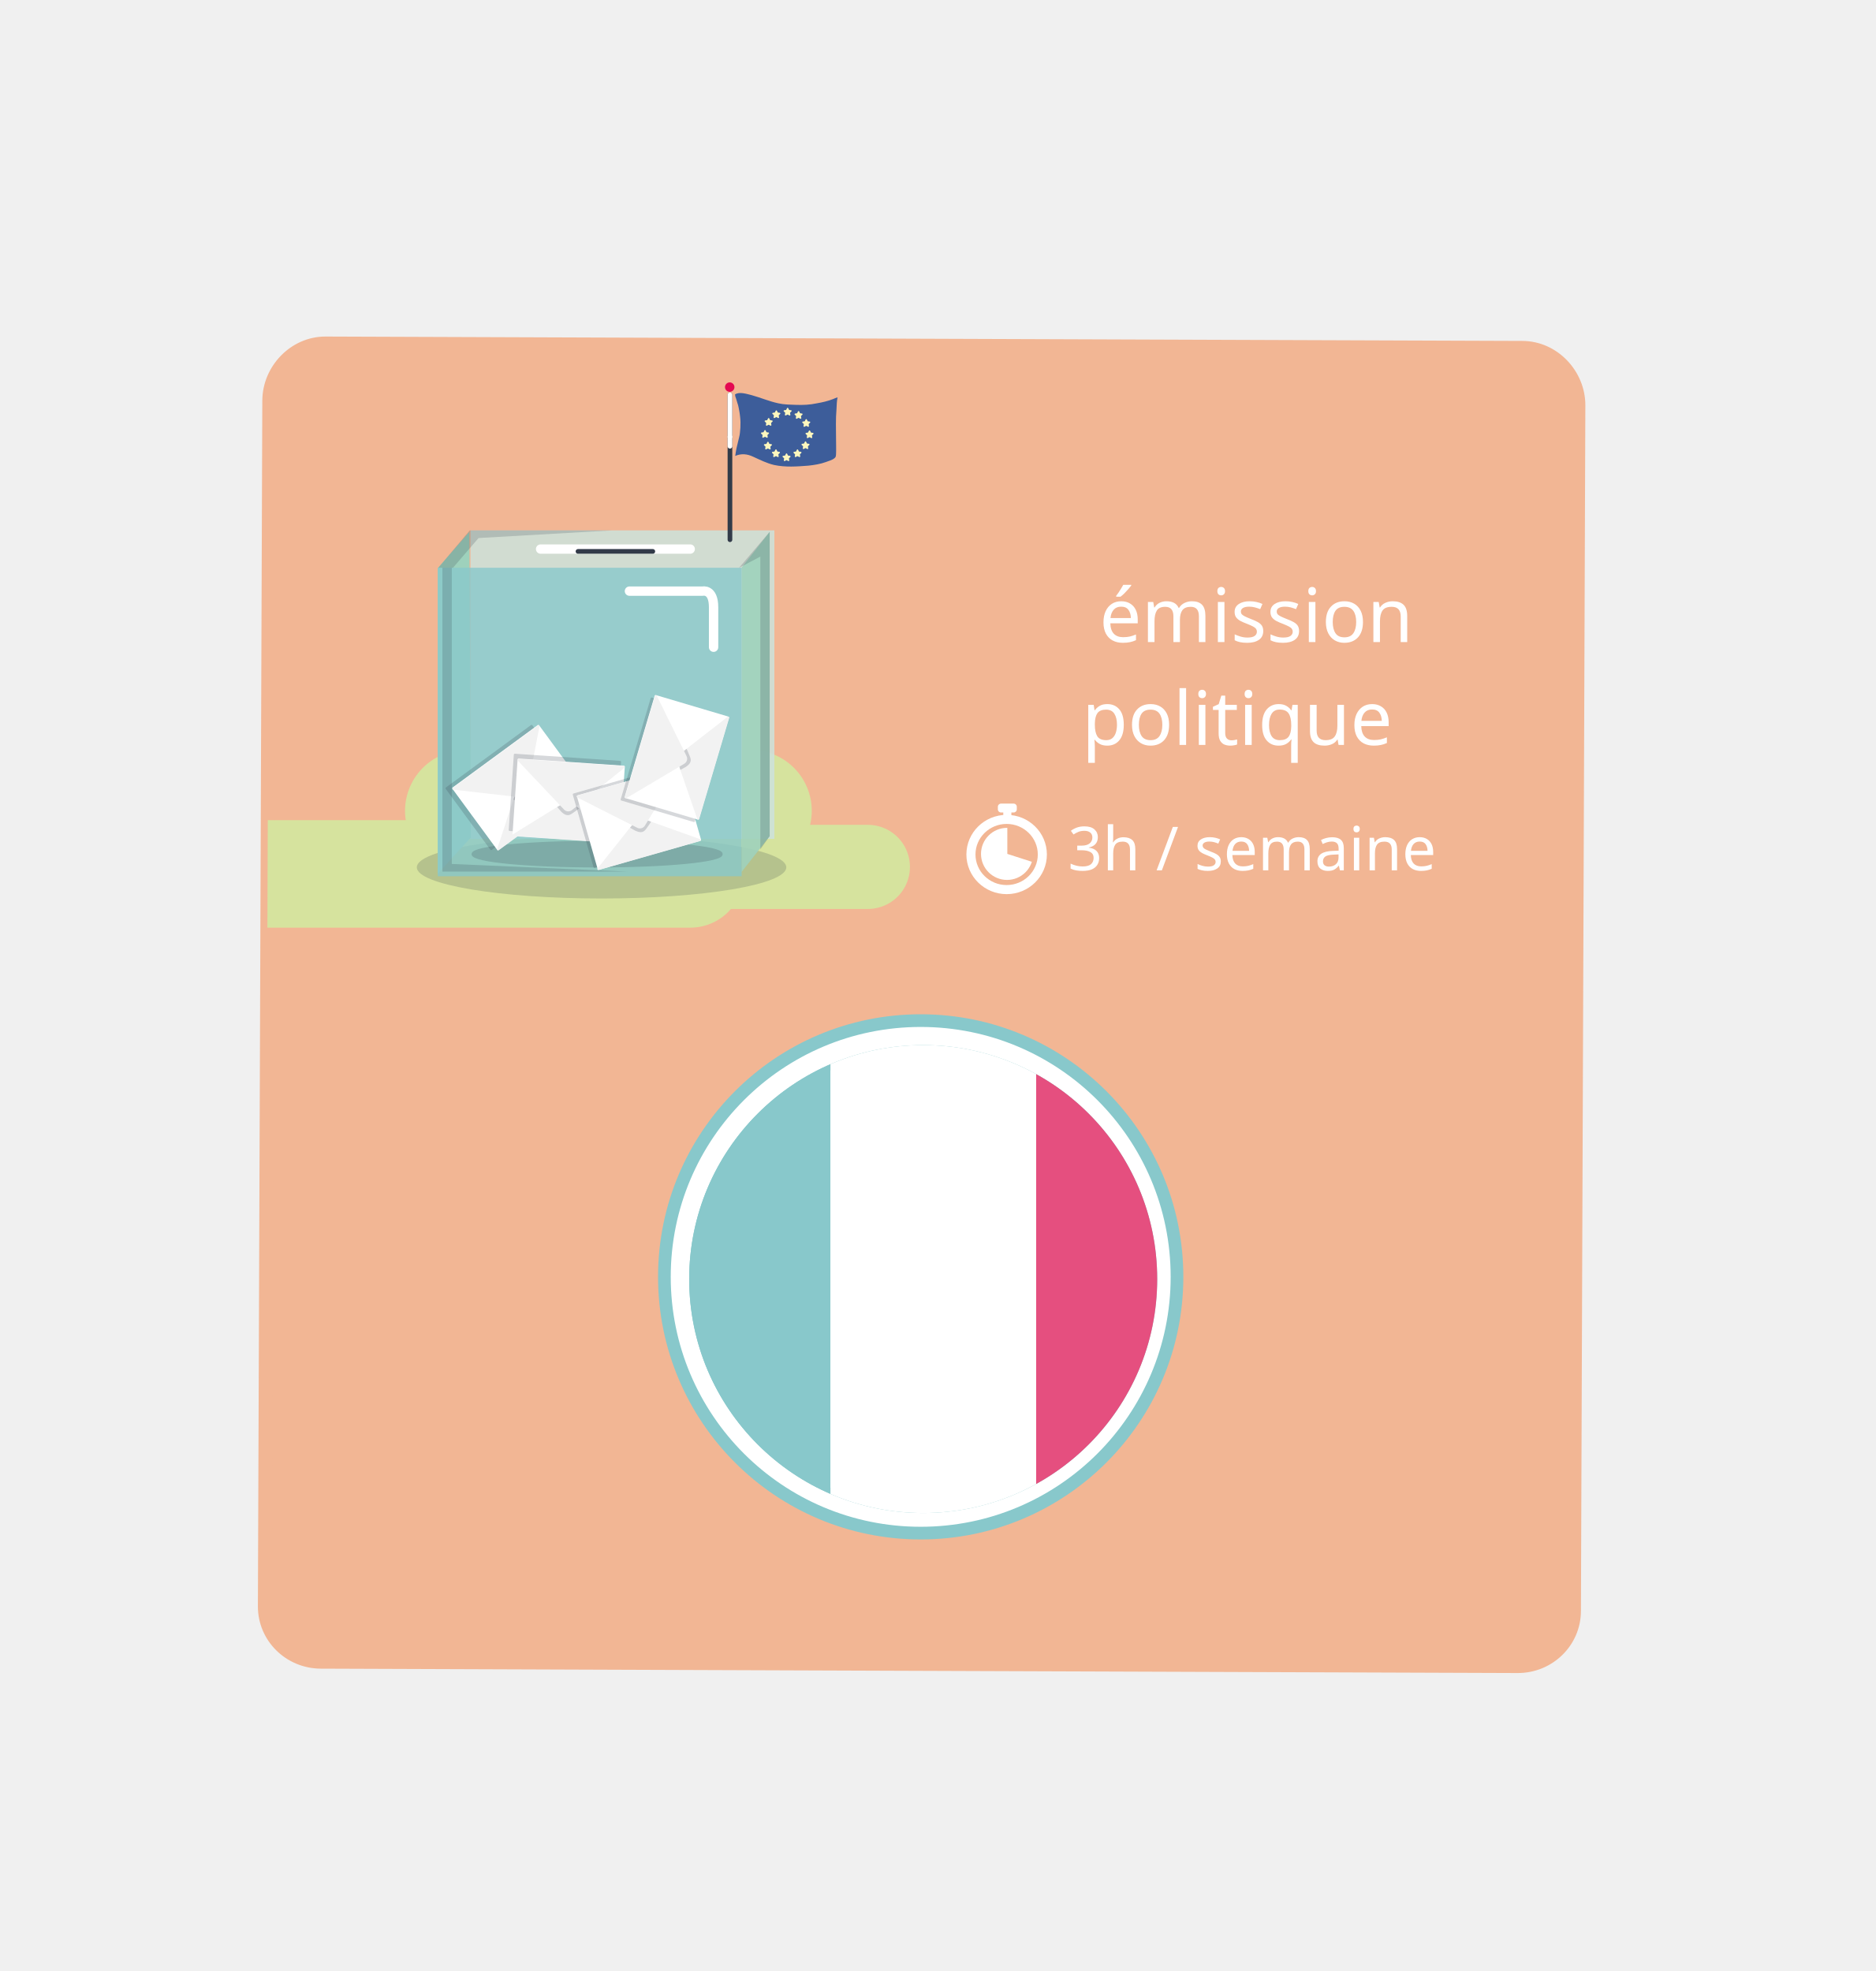
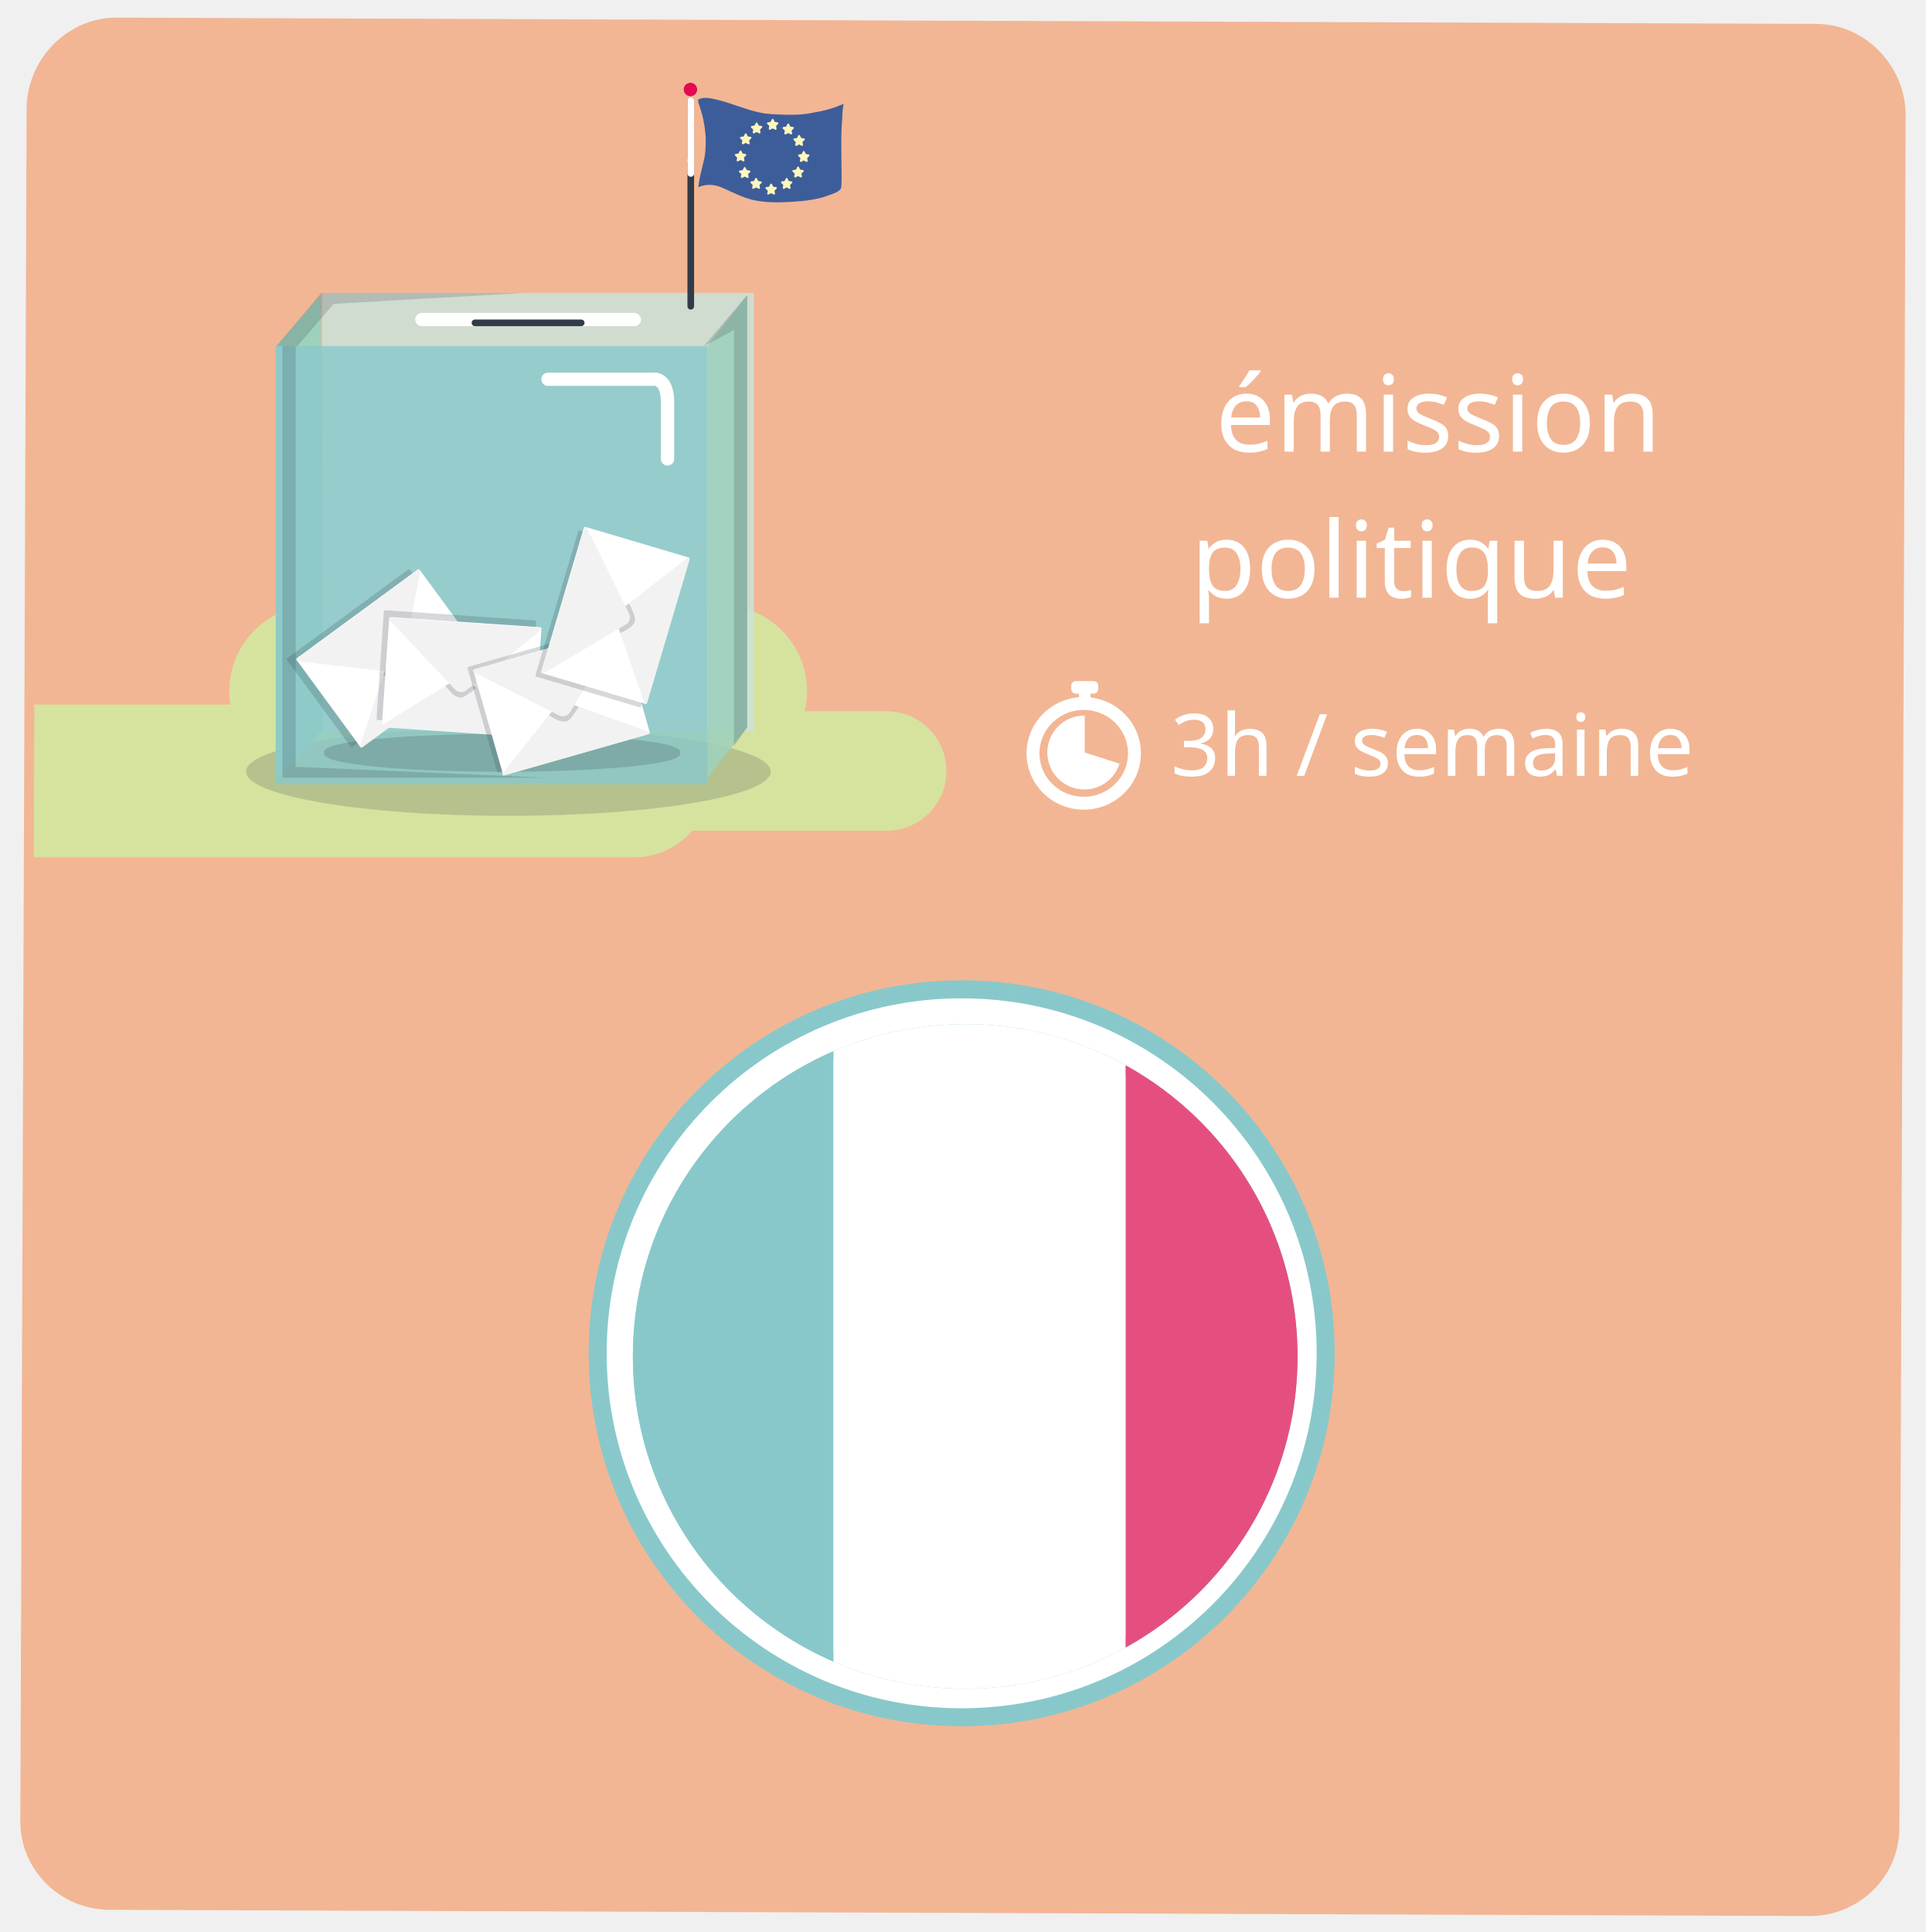
- <svg xmlns="http://www.w3.org/2000/svg" xmlns:xlink="http://www.w3.org/1999/xlink" version="1.1" id="Calque_1" x="0px" y="0px" width="401.205px" height="421.687px" viewBox="0 0 401.205 421.687" enable-background="new 0 0 401.205 421.687" xml:space="preserve">
+ <svg xmlns="http://www.w3.org/2000/svg" xmlns:xlink="http://www.w3.org/1999/xlink" version="1.1" id="Calque_1" x="0px" y="0px" width="290px" height="291px" viewBox="52.103 69.344 290 291" enable-background="new 52.103 69.344 290 291" xml:space="preserve">
  <g id="EmissionPolitique">
    <path id="BlocPolitique" fill="#F2B694" stroke="#F2B694" stroke-width="3" stroke-miterlimit="10" d="M336.662,344.691   c-0.024,6.525-5.416,11.772-12.043,11.748L68.621,355.5c-6.627-0.024-11.981-5.311-11.957-11.836L57.61,85.708   c0.024-6.525,5.417-12.23,12.045-12.206l255.998,0.939c6.627,0.024,11.979,5.769,11.955,12.294L336.662,344.691z" />
    <rect x="201.618" y="125.819" fill="none" width="144.025" height="52.64" />
    <text transform="matrix(1 0 0 1 235.1584 137.3706)" fill="#FFFFFF" font-family="'BloggerSans-Bold'" font-size="16">émission</text>
    <text transform="matrix(1 0 0 1 231.4225 159.3706)" fill="#FFFFFF" font-family="'BloggerSans-Bold'" font-size="16">politique</text>
    <rect x="185.638" y="176.713" fill="none" width="177.949" height="17.493" />
    <text transform="matrix(1 0 0 1 228.4232 186.2029)" fill="#FFFFFF" font-family="'MetaPro-Normal'" font-size="13">3h / semaine</text>
    <g>
      <circle fill="#FFFFFF" stroke="#88C8CB" stroke-width="2.712" stroke-miterlimit="10" cx="196.937" cy="273.179" r="54.823" />
      <g>
        <g>
-           <defs>
-             <circle id="SVGID_1_" cx="197.472" cy="273.648" r="50.054" />
-           </defs>
-           <clipPath id="SVGID_2_">
-             <use xlink:href="#SVGID_1_" overflow="visible" />
-           </clipPath>
-           <circle clip-path="url(#SVGID_2_)" fill="#FFFFFF" stroke="#88C8CB" stroke-width="2.476" stroke-miterlimit="10" cx="197.472" cy="273.648" r="50.054" />
+           <g>
+             <defs>
+               <circle id="SVGID_1_" cx="197.472" cy="273.648" r="50.054" />
+             </defs>
+             <clipPath id="SVGID_2_">
+               <use xlink:href="#SVGID_1_" overflow="visible" />
+             </clipPath>
+             <circle clip-path="url(#SVGID_2_)" fill="#FFFFFF" stroke="#88C8CB" stroke-width="2.476" stroke-miterlimit="10" cx="197.472" cy="273.648" r="50.054" />
+           </g>
        </g>
        <g>
-           <defs>
-             <circle id="SVGID_3_" cx="197.472" cy="273.648" r="50.054" />
-           </defs>
-           <clipPath id="SVGID_4_">
-             <use xlink:href="#SVGID_3_" overflow="visible" />
-           </clipPath>
-           <rect x="133.636" y="210.47" clip-path="url(#SVGID_4_)" fill="#88C8CB" width="44" height="120" />
+           <g>
+             <defs>
+               <circle id="SVGID_3_" cx="197.472" cy="273.648" r="50.054" />
+             </defs>
+             <clipPath id="SVGID_4_">
+               <use xlink:href="#SVGID_3_" overflow="visible" />
+             </clipPath>
+             <rect x="133.636" y="210.47" clip-path="url(#SVGID_4_)" fill="#88C8CB" width="44" height="120" />
+           </g>
        </g>
        <g>
-           <defs>
-             <circle id="SVGID_5_" cx="197.472" cy="273.648" r="50.054" />
-           </defs>
-           <clipPath id="SVGID_6_">
-             <use xlink:href="#SVGID_5_" overflow="visible" />
-           </clipPath>
-           <rect x="177.636" y="210.47" clip-path="url(#SVGID_6_)" fill="#FFFFFF" width="44" height="120" />
+           <g>
+             <defs>
+               <circle id="SVGID_5_" cx="197.472" cy="273.648" r="50.054" />
+             </defs>
+             <clipPath id="SVGID_6_">
+               <use xlink:href="#SVGID_5_" overflow="visible" />
+             </clipPath>
+             <rect x="177.636" y="210.47" clip-path="url(#SVGID_6_)" fill="#FFFFFF" width="44" height="120" />
+           </g>
        </g>
        <g>
-           <defs>
-             <circle id="SVGID_7_" cx="197.472" cy="273.648" r="50.054" />
-           </defs>
-           <clipPath id="SVGID_8_">
-             <use xlink:href="#SVGID_7_" overflow="visible" />
-           </clipPath>
-           <rect x="221.636" y="210.47" clip-path="url(#SVGID_8_)" fill="#E54F7F" width="41" height="120" />
-         </g>
-       </g>
-     </g>
-     <g>
-       <g>
-         <defs>
-           <path id="SVGID_9_" d="M336.662,344.691c-0.024,6.525-5.416,11.772-12.043,11.748L68.621,355.5      c-6.627-0.024-11.981-5.311-11.957-11.836L57.61,85.708c0.024-6.525,5.417-12.23,12.045-12.206l255.998,0.939      c6.627,0.024,11.979,5.769,11.955,12.294L336.662,344.691z" />
-         </defs>
-         <clipPath id="SVGID_10_">
-           <use xlink:href="#SVGID_9_" overflow="visible" />
-         </clipPath>
-         <g clip-path="url(#SVGID_10_)">
-           <line fill="none" stroke="#D6E39E" stroke-width="23" stroke-linecap="round" stroke-linejoin="round" stroke-miterlimit="10" x1="147.636" y1="186.97" x2="54.636" y2="186.97" />
-           <line fill="none" stroke="#D6E39E" stroke-width="26" stroke-linecap="round" stroke-linejoin="round" stroke-miterlimit="10" x1="160.636" y1="173.47" x2="99.636" y2="173.47" />
-           <line fill="none" stroke="#D6E39E" stroke-width="18" stroke-linecap="round" stroke-linejoin="round" stroke-miterlimit="10" x1="185.636" y1="185.47" x2="154.636" y2="185.47" />
          <g>
-             <ellipse opacity="0.2" fill="#323B49" enable-background="new    " cx="128.672" cy="185.563" rx="39.517" ry="6.664" />
-             <rect x="101.136" y="113.97" opacity="0.88" fill="#CDE1DA" stroke="#CDE1DA" stroke-miterlimit="10" enable-background="new    " width="64" height="65" />
-             <polygon opacity="0.9" fill="#9ED1BC" enable-background="new    " points="164.636,178.899 158.636,186.542 158.636,121.435        164.636,113.792      " />
-             <polygon fill="#9ED1BC" points="93.636,186.926 100.702,179.185 100.404,113.769 93.636,121.546      " />
-             <line fill="none" stroke="#FFFFFF" stroke-width="2" stroke-linecap="round" stroke-linejoin="round" stroke-miterlimit="10" x1="147.636" y1="117.47" x2="115.636" y2="117.47" />
-             <circle fill="#E40951" stroke="#E40951" stroke-width="0.566" stroke-miterlimit="10" cx="156.089" cy="82.822" r="0.728" />
-             <g>
-               <path fill="#3D5D9A" d="M157.218,84.395c0.898-0.662,2.554-0.095,3.547,0.142c1.892,0.52,3.736,1.324,5.722,1.75        c1.23,0.284,2.506,0.284,3.783,0.331c1.513,0.047,2.932,0,4.445-0.331c1.135-0.189,2.365-0.473,3.452-0.899        c0.331-0.142,0.662-0.284,0.993-0.378c-0.189,0.804-0.189,1.75-0.236,2.601c-0.189,2.034-0.094,4.162-0.094,6.243        c0,1.088,0.047,2.223,0,3.31c-0.047,0.426,0,0.615-0.378,0.899c-0.473,0.378-1.23,0.568-1.844,0.804        c-1.182,0.426-2.412,0.615-3.689,0.757c-2.459,0.189-4.871,0.378-7.33-0.142c-1.608-0.378-2.979-1.088-4.445-1.75        c-1.277-0.615-2.554-0.757-3.878-0.189c0.095-0.568,0.139-1.03,0.283-1.69c0.183-0.837,0.374-1.507,0.563-2.358        c0.244-0.914,0.376-2.972,0.198-4.306c-0.045-0.335-0.078-0.753-0.143-1.078c-0.069-0.343-0.089-0.523-0.18-0.952        c-0.072-0.339-0.138-0.627-0.255-0.937c-0.11-0.292-0.134-0.526-0.289-0.959c-0.05-0.138-0.139-0.355-0.152-0.426        c-0.014-0.078-0.053-0.443-0.071-0.44" />
-             </g>
-             <polygon fill="#FEF7BE" stroke="#FEF7BE" stroke-width="0.283" stroke-linecap="round" stroke-linejoin="round" stroke-miterlimit="10" points="       168.473,87.391 168.696,87.84 169.191,87.912 168.833,88.261 168.916,88.755 168.473,88.522 168.031,88.755 168.115,88.261        167.758,87.912 168.253,87.84      " />
-             <polygon fill="#FEF7BE" stroke="#FEF7BE" stroke-width="0.283" stroke-linecap="round" stroke-linejoin="round" stroke-miterlimit="10" points="       170.816,88.093 171.036,88.542 171.531,88.614 171.173,88.964 171.259,89.457 170.816,89.224 170.373,89.457 170.457,88.964        170.098,88.614 170.593,88.542      " />
-             <polygon fill="#FEF7BE" stroke="#FEF7BE" stroke-width="0.283" stroke-linecap="round" stroke-linejoin="round" stroke-miterlimit="10" points="       172.453,89.81 172.676,90.259 173.171,90.331 172.812,90.68 172.896,91.174 172.453,90.941 172.01,91.174 172.095,90.68        171.738,90.331 172.233,90.259      " />
-             <polygon fill="#FEF7BE" stroke="#FEF7BE" stroke-width="0.283" stroke-linecap="round" stroke-linejoin="round" stroke-miterlimit="10" points="       173.156,92.229 173.378,92.678 173.874,92.75 173.515,93.1 173.599,93.593 173.156,93.36 172.713,93.593 172.797,93.1        172.44,92.75 172.935,92.678      " />
-             <polygon fill="#FEF7BE" stroke="#FEF7BE" stroke-width="0.283" stroke-linecap="round" stroke-linejoin="round" stroke-miterlimit="10" points="       172.297,94.571 172.52,95.019 173.015,95.091 172.656,95.441 172.74,95.934 172.297,95.701 171.854,95.934 171.94,95.441        171.582,95.091 172.077,95.019      " />
-             <polygon fill="#FEF7BE" stroke="#FEF7BE" stroke-width="0.283" stroke-linecap="round" stroke-linejoin="round" stroke-miterlimit="10" points="       170.582,96.287 170.802,96.736 171.297,96.808 170.94,97.158 171.025,97.651 170.582,97.418 170.139,97.651 170.223,97.158        169.864,96.808 170.359,96.736      " />
-             <polygon fill="#FEF7BE" stroke="#FEF7BE" stroke-width="0.283" stroke-linecap="round" stroke-linejoin="round" stroke-miterlimit="10" points="       168.239,97.146 168.462,97.595 168.957,97.667 168.598,98.016 168.682,98.509 168.239,98.276 167.796,98.509 167.881,98.016        167.524,97.667 168.019,97.595      " />
-             <polygon fill="#FEF7BE" stroke="#FEF7BE" stroke-width="0.283" stroke-linecap="round" stroke-linejoin="round" stroke-miterlimit="10" points="       165.977,96.287 166.198,96.736 166.693,96.808 166.336,97.158 166.42,97.651 165.977,97.418 165.534,97.651 165.619,97.158        165.26,96.808 165.755,96.736      " />
-             <polygon fill="#FEF7BE" stroke="#FEF7BE" stroke-width="0.283" stroke-linecap="round" stroke-linejoin="round" stroke-miterlimit="10" points="       164.26,94.649 164.482,95.097 164.977,95.169 164.619,95.519 164.702,96.012 164.26,95.779 163.817,96.012 163.901,95.519        163.543,95.169 164.039,95.097      " />
-             <polygon fill="#FEF7BE" stroke="#FEF7BE" stroke-width="0.283" stroke-linecap="round" stroke-linejoin="round" stroke-miterlimit="10" points="       163.635,92.151 163.858,92.6 164.353,92.672 163.994,93.022 164.078,93.515 163.635,93.282 163.192,93.515 163.277,93.022        162.918,92.672 163.415,92.6      " />
-             <polygon fill="#FEF7BE" stroke="#FEF7BE" stroke-width="0.283" stroke-linecap="round" stroke-linejoin="round" stroke-miterlimit="10" points="       164.416,89.576 164.638,90.025 165.133,90.097 164.775,90.446 164.859,90.94 164.416,90.707 163.973,90.94 164.057,90.446        163.699,90.097 164.194,90.025      " />
-             <polygon fill="#FEF7BE" stroke="#FEF7BE" stroke-width="0.283" stroke-linecap="round" stroke-linejoin="round" stroke-miterlimit="10" points="       166.055,87.937 166.276,88.386 166.771,88.458 166.414,88.808 166.498,89.301 166.055,89.068 165.612,89.301 165.697,88.808        165.338,88.458 165.833,88.386      " />
-             <line fill="none" stroke="#323B49" stroke-linecap="round" stroke-linejoin="round" stroke-miterlimit="10" x1="156.136" y1="84.47" x2="156.136" y2="115.47" />
-             <line fill="none" stroke="#FFFFFF" stroke-linecap="round" stroke-linejoin="round" stroke-miterlimit="10" x1="156.136" y1="84.47" x2="156.136" y2="93.47" />
-             <line fill="none" stroke="#FFFFFF" stroke-linecap="round" stroke-linejoin="round" stroke-miterlimit="10" x1="156.136" y1="93.47" x2="156.136" y2="95.47" />
-             <rect x="94.136" y="121.97" opacity="0.8" fill="#88C8CB" stroke="#88C8CB" stroke-miterlimit="10" enable-background="new    " width="64" height="65" />
-             <g>
-               <ellipse opacity="0.2" fill="#323B49" stroke="#323B49" stroke-width="0.643" stroke-linecap="round" stroke-linejoin="round" stroke-miterlimit="10" enable-background="new    " cx="127.724" cy="182.739" rx="26.538" ry="2.529" />
-               <rect x="98.102" y="160.409" transform="matrix(-0.8063 0.5915 -0.5915 -0.8063 297.2321 239.6252)" opacity="0.2" fill="#323B49" stroke="#323B49" stroke-width="0.428" stroke-linecap="round" stroke-linejoin="round" stroke-miterlimit="10" enable-background="new    " width="22.56" height="16.14" />
-               <rect x="99.542" y="160.41" transform="matrix(-0.8063 0.5915 -0.5915 -0.8063 299.8334 238.774)" fill="#FFFFFF" stroke="#FFFFFF" stroke-width="0.428" stroke-linecap="round" stroke-linejoin="round" stroke-miterlimit="10" width="22.56" height="16.14" />
-               <path fill="#F2F2F2" stroke="#F2F2F2" stroke-width="0.428" stroke-linecap="round" stroke-linejoin="round" stroke-miterlimit="10" d="        M124.727,168.4l-12.898,0.153c-0.58,0.007-1.092,0.382-1.272,0.933l-4.02,12.257L124.727,168.4z" />
-               <path opacity="0.2" fill="#323B49" enable-background="new    " d="M113.589,168.325c0,0-0.154,0.803-0.359,1.48        s-0.281,1.611-2.054,1.507l-1.368-0.21l0.753-2.044l2.272-0.731L113.589,168.325z" />
-               <path fill="#F2F2F2" stroke="#F2F2F2" stroke-width="0.428" stroke-linecap="round" stroke-linejoin="round" stroke-miterlimit="10" d="        M115.181,155.386l-2.746,14.144c-0.103,0.529-0.594,0.889-1.129,0.828l-14.316-1.629L115.181,155.386z" />
-             </g>
-             <g>
-               <rect x="109.548" y="162.218" transform="matrix(-0.9977 -0.0677 0.0677 -0.9977 229.8511 348.3649)" opacity="0.2" fill="#323B49" stroke="#323B49" stroke-width="0.428" stroke-linecap="round" stroke-linejoin="round" stroke-miterlimit="10" enable-background="new    " width="22.56" height="16.14" />
-               <rect x="110.354" y="163.248" transform="matrix(-0.9977 -0.0677 0.0677 -0.9977 231.3913 350.477)" fill="#FFFFFF" stroke="#FFFFFF" stroke-width="0.428" stroke-linecap="round" stroke-linejoin="round" stroke-miterlimit="10" width="22.56" height="16.14" />
-               <path fill="#F2F2F2" stroke="#F2F2F2" stroke-width="0.428" stroke-linecap="round" stroke-linejoin="round" stroke-miterlimit="10" d="        M132.322,180.211l-9.958-8.199c-0.448-0.369-1.081-0.412-1.574-0.107l-10.975,6.777L132.322,180.211z" />
-               <path opacity="0.2" fill="#323B49" enable-background="new    " d="M123.857,172.973c0,0-0.635,0.515-1.229,0.9        s-1.253,1.05-2.542-0.173l-0.91-1.043l1.894-1.077l2.208,0.907L123.857,172.973z" />
-               <path fill="#F2F2F2" stroke="#F2F2F2" stroke-width="0.428" stroke-linecap="round" stroke-linejoin="round" stroke-miterlimit="10" d="        M133.416,164.108l-11.218,9.042c-0.419,0.338-1.028,0.297-1.397-0.095l-9.893-10.475L133.416,164.108z" />
-             </g>
-             <g>
-               <rect x="124.521" y="166.568" transform="matrix(-0.9616 0.2746 -0.2746 -0.9616 314.3359 305.2748)" opacity="0.2" fill="#323B49" stroke="#323B49" stroke-width="0.428" stroke-linecap="round" stroke-linejoin="round" stroke-miterlimit="10" enable-background="new    " width="22.561" height="16.141" />
-               <rect x="125.405" y="166.949" transform="matrix(-0.9616 0.2746 -0.2746 -0.9616 316.175 305.7794)" fill="#FFFFFF" stroke="#FFFFFF" stroke-width="0.428" stroke-linecap="round" stroke-linejoin="round" stroke-miterlimit="10" width="22.561" height="16.141" />
-               <path fill="#F2F2F2" stroke="#F2F2F2" stroke-width="0.428" stroke-linecap="round" stroke-linejoin="round" stroke-miterlimit="10" d="        M149.68,179.738l-12.148-4.337c-0.546-0.195-1.156-0.021-1.517,0.433l-8.027,10.097L149.68,179.738z" />
-               <path opacity="0.2" fill="#323B49" enable-background="new    " d="M139.263,175.799c0,0-0.423,0.699-0.851,1.263        s-0.823,1.413-2.45,0.699l-1.21-0.673l1.416-1.656l2.385,0.104L139.263,175.799z" />
-               <path fill="#F2F2F2" stroke="#F2F2F2" stroke-width="0.428" stroke-linecap="round" stroke-linejoin="round" stroke-miterlimit="10" d="        M145.249,164.218l-7.488,12.31c-0.28,0.46-0.866,0.627-1.347,0.385l-12.859-6.5L145.249,164.218z" />
-             </g>
-             <g>
-               <rect x="132.637" y="154.48" transform="matrix(-0.2844 0.9587 -0.9587 -0.2844 340.6837 70.8054)" opacity="0.2" fill="#323B49" stroke="#323B49" stroke-width="0.428" stroke-linecap="round" stroke-linejoin="round" stroke-miterlimit="10" enable-background="new    " width="22.56" height="16.14" />
-               <rect x="133.486" y="153.954" transform="matrix(-0.2844 0.9587 -0.9587 -0.2844 341.2708 69.3166)" fill="#FFFFFF" stroke="#FFFFFF" stroke-width="0.428" stroke-linecap="round" stroke-linejoin="round" stroke-miterlimit="10" width="22.56" height="16.14" />
-               <path fill="#F2F2F2" stroke="#F2F2F2" stroke-width="0.428" stroke-linecap="round" stroke-linejoin="round" stroke-miterlimit="10" d="        M155.771,153.535l-10.179,7.923c-0.458,0.356-0.638,0.965-0.449,1.513l4.211,12.192L155.771,153.535z" />
-               <path opacity="0.2" fill="#323B49" enable-background="new    " d="M146.858,160.211c0,0,0.363,0.732,0.609,1.396        s0.75,1.453-0.725,2.442l-1.217,0.66l-0.637-2.084l1.368-1.956L146.858,160.211z" />
-               <path fill="#F2F2F2" stroke="#F2F2F2" stroke-width="0.428" stroke-linecap="round" stroke-linejoin="round" stroke-miterlimit="10" d="        M140.298,148.944l6.368,12.925c0.238,0.483,0.064,1.068-0.398,1.343l-12.386,7.361L140.298,148.944z" />
-             </g>
-             <polygon opacity="0.2" fill="#323B49" enable-background="new    " points="93.746,121.47 100.485,113.47 131.051,113.47        102.365,115.111 96.892,121.47      " />
-             <polygon opacity="0.2" fill="#323B49" enable-background="new    " points="94.636,121.47 96.636,121.47 96.636,184.843        134.165,186.47 94.636,186.47      " />
-             <polygon opacity="0.2" fill="#323B49" enable-background="new    " points="158.069,121.49 162.636,119.076 162.636,181.729        164.636,178.899 164.636,113.792      " />
-             <path fill="none" stroke="#FFFFFF" stroke-width="2" stroke-linecap="round" stroke-linejoin="round" stroke-miterlimit="10" d="       M134.636,126.47h15.662c0,0,2.338-0.553,2.338,3.457c0,4.907,0,8.543,0,8.543" />
-             <line fill="none" stroke="#323B49" stroke-linecap="round" stroke-linejoin="round" stroke-miterlimit="10" x1="123.636" y1="117.97" x2="139.636" y2="117.97" />
+             <defs>
+               <circle id="SVGID_7_" cx="197.472" cy="273.648" r="50.054" />
+             </defs>
+             <clipPath id="SVGID_8_">
+               <use xlink:href="#SVGID_7_" overflow="visible" />
+             </clipPath>
+             <rect x="221.636" y="210.47" clip-path="url(#SVGID_8_)" fill="#E54F7F" width="41" height="120" />
          </g>
        </g>
      </g>
    </g>
    <g>
      <g>
        <g>
          <defs>
-             <circle id="SVGID_11_" cx="215.406" cy="182.688" r="5.569" />
+             <path id="SVGID_9_" d="M336.662,344.691c-0.024,6.525-5.416,11.772-12.043,11.748L68.621,355.5       c-6.627-0.024-11.981-5.311-11.957-11.836L57.61,85.708c0.024-6.525,5.417-12.23,12.045-12.206l255.998,0.939       c6.627,0.024,11.979,5.769,11.955,12.294L336.662,344.691z" />
          </defs>
-           <clipPath id="SVGID_12_">
-             <use xlink:href="#SVGID_11_" overflow="visible" />
+           <clipPath id="SVGID_10_">
+             <use xlink:href="#SVGID_9_" overflow="visible" />
          </clipPath>
-           <polygon clip-path="url(#SVGID_12_)" fill="#FFFFFF" points="215.468,176.191 215.468,182.688 220.974,184.46 220.342,192.013       210.68,190.958 206.039,185.178 206.291,179.144 210.68,176.655     " />
+           <g clip-path="url(#SVGID_10_)">
+             <line fill="none" stroke="#D6E39E" stroke-width="23" stroke-linecap="round" stroke-linejoin="round" stroke-miterlimit="10" x1="147.636" y1="186.97" x2="54.636" y2="186.97" />
+             <line fill="none" stroke="#D6E39E" stroke-width="26" stroke-linecap="round" stroke-linejoin="round" stroke-miterlimit="10" x1="160.636" y1="173.47" x2="99.636" y2="173.47" />
+             <line fill="none" stroke="#D6E39E" stroke-width="18" stroke-linecap="round" stroke-linejoin="round" stroke-miterlimit="10" x1="185.636" y1="185.47" x2="154.636" y2="185.47" />
+             <g>
+               <ellipse opacity="0.2" fill="#323B49" enable-background="new    " cx="128.672" cy="185.563" rx="39.517" ry="6.664" />
+               <rect x="101.136" y="113.97" opacity="0.88" fill="#CDE1DA" stroke="#CDE1DA" stroke-miterlimit="10" enable-background="new    " width="64" height="65" />
+               <polygon opacity="0.9" fill="#9ED1BC" enable-background="new    " points="164.636,178.899 158.636,186.542 158.636,121.435         164.636,113.792       " />
+               <polygon fill="#9ED1BC" points="93.636,186.926 100.702,179.185 100.404,113.769 93.636,121.546       " />
+               <line fill="none" stroke="#FFFFFF" stroke-width="2" stroke-linecap="round" stroke-linejoin="round" stroke-miterlimit="10" x1="147.636" y1="117.47" x2="115.636" y2="117.47" />
+               <circle fill="#E40951" stroke="#E40951" stroke-width="0.566" stroke-miterlimit="10" cx="156.089" cy="82.822" r="0.728" />
+               <g>
+                 <path fill="#3D5D9A" d="M157.218,84.395c0.898-0.662,2.554-0.095,3.547,0.142c1.892,0.52,3.736,1.324,5.722,1.75         c1.23,0.284,2.506,0.284,3.783,0.331c1.513,0.047,2.932,0,4.445-0.331c1.135-0.189,2.365-0.473,3.452-0.899         c0.331-0.142,0.662-0.284,0.993-0.378c-0.189,0.804-0.189,1.75-0.236,2.601c-0.189,2.034-0.094,4.162-0.094,6.243         c0,1.088,0.047,2.223,0,3.31c-0.047,0.426,0,0.615-0.378,0.899c-0.473,0.378-1.23,0.568-1.844,0.804         c-1.182,0.426-2.412,0.615-3.689,0.757c-2.459,0.189-4.871,0.378-7.33-0.142c-1.608-0.378-2.979-1.088-4.445-1.75         c-1.277-0.615-2.554-0.757-3.878-0.189c0.095-0.568,0.139-1.03,0.283-1.69c0.183-0.837,0.374-1.507,0.563-2.358         c0.244-0.914,0.376-2.972,0.198-4.306c-0.045-0.335-0.078-0.753-0.143-1.078c-0.069-0.343-0.089-0.523-0.18-0.952         c-0.072-0.339-0.138-0.627-0.255-0.937c-0.11-0.292-0.134-0.526-0.289-0.959c-0.05-0.138-0.139-0.355-0.152-0.426         c-0.014-0.078-0.053-0.443-0.071-0.44" />
+               </g>
+               <polygon fill="#FEF7BE" stroke="#FEF7BE" stroke-width="0.283" stroke-linecap="round" stroke-linejoin="round" stroke-miterlimit="10" points="        168.473,87.391 168.696,87.84 169.191,87.912 168.833,88.261 168.916,88.755 168.473,88.522 168.031,88.755 168.115,88.261         167.758,87.912 168.253,87.84       " />
+               <polygon fill="#FEF7BE" stroke="#FEF7BE" stroke-width="0.283" stroke-linecap="round" stroke-linejoin="round" stroke-miterlimit="10" points="        170.816,88.093 171.036,88.542 171.531,88.614 171.173,88.964 171.259,89.457 170.816,89.224 170.373,89.457 170.457,88.964         170.098,88.614 170.593,88.542       " />
+               <polygon fill="#FEF7BE" stroke="#FEF7BE" stroke-width="0.283" stroke-linecap="round" stroke-linejoin="round" stroke-miterlimit="10" points="        172.453,89.81 172.676,90.259 173.171,90.331 172.812,90.68 172.896,91.174 172.453,90.941 172.01,91.174 172.095,90.68         171.738,90.331 172.233,90.259       " />
+               <polygon fill="#FEF7BE" stroke="#FEF7BE" stroke-width="0.283" stroke-linecap="round" stroke-linejoin="round" stroke-miterlimit="10" points="        173.156,92.229 173.378,92.678 173.874,92.75 173.515,93.1 173.599,93.593 173.156,93.36 172.713,93.593 172.797,93.1         172.44,92.75 172.935,92.678       " />
+               <polygon fill="#FEF7BE" stroke="#FEF7BE" stroke-width="0.283" stroke-linecap="round" stroke-linejoin="round" stroke-miterlimit="10" points="        172.297,94.571 172.52,95.019 173.015,95.091 172.656,95.441 172.74,95.934 172.297,95.701 171.854,95.934 171.94,95.441         171.582,95.091 172.077,95.019       " />
+               <polygon fill="#FEF7BE" stroke="#FEF7BE" stroke-width="0.283" stroke-linecap="round" stroke-linejoin="round" stroke-miterlimit="10" points="        170.582,96.287 170.802,96.736 171.297,96.808 170.94,97.158 171.025,97.651 170.582,97.418 170.139,97.651 170.223,97.158         169.864,96.808 170.359,96.736       " />
+               <polygon fill="#FEF7BE" stroke="#FEF7BE" stroke-width="0.283" stroke-linecap="round" stroke-linejoin="round" stroke-miterlimit="10" points="        168.239,97.146 168.462,97.595 168.957,97.667 168.598,98.016 168.682,98.509 168.239,98.276 167.796,98.509 167.881,98.016         167.524,97.667 168.019,97.595       " />
+               <polygon fill="#FEF7BE" stroke="#FEF7BE" stroke-width="0.283" stroke-linecap="round" stroke-linejoin="round" stroke-miterlimit="10" points="        165.977,96.287 166.198,96.736 166.693,96.808 166.336,97.158 166.42,97.651 165.977,97.418 165.534,97.651 165.619,97.158         165.26,96.808 165.755,96.736       " />
+               <polygon fill="#FEF7BE" stroke="#FEF7BE" stroke-width="0.283" stroke-linecap="round" stroke-linejoin="round" stroke-miterlimit="10" points="        164.26,94.649 164.482,95.097 164.977,95.169 164.619,95.519 164.702,96.012 164.26,95.779 163.817,96.012 163.901,95.519         163.543,95.169 164.039,95.097       " />
+               <polygon fill="#FEF7BE" stroke="#FEF7BE" stroke-width="0.283" stroke-linecap="round" stroke-linejoin="round" stroke-miterlimit="10" points="        163.635,92.151 163.858,92.6 164.353,92.672 163.994,93.022 164.078,93.515 163.635,93.282 163.192,93.515 163.277,93.022         162.918,92.672 163.415,92.6       " />
+               <polygon fill="#FEF7BE" stroke="#FEF7BE" stroke-width="0.283" stroke-linecap="round" stroke-linejoin="round" stroke-miterlimit="10" points="        164.416,89.576 164.638,90.025 165.133,90.097 164.775,90.446 164.859,90.94 164.416,90.707 163.973,90.94 164.057,90.446         163.699,90.097 164.194,90.025       " />
+               <polygon fill="#FEF7BE" stroke="#FEF7BE" stroke-width="0.283" stroke-linecap="round" stroke-linejoin="round" stroke-miterlimit="10" points="        166.055,87.937 166.276,88.386 166.771,88.458 166.414,88.808 166.498,89.301 166.055,89.068 165.612,89.301 165.697,88.808         165.338,88.458 165.833,88.386       " />
+               <line fill="none" stroke="#323B49" stroke-linecap="round" stroke-linejoin="round" stroke-miterlimit="10" x1="156.136" y1="84.47" x2="156.136" y2="115.47" />
+               <line fill="none" stroke="#FFFFFF" stroke-linecap="round" stroke-linejoin="round" stroke-miterlimit="10" x1="156.136" y1="84.47" x2="156.136" y2="93.47" />
+               <line fill="none" stroke="#FFFFFF" stroke-linecap="round" stroke-linejoin="round" stroke-miterlimit="10" x1="156.136" y1="93.47" x2="156.136" y2="95.47" />
+               <rect x="94.136" y="121.97" opacity="0.8" fill="#88C8CB" stroke="#88C8CB" stroke-miterlimit="10" enable-background="new    " width="64" height="65" />
+               <g>
+                 <ellipse opacity="0.2" fill="#323B49" stroke="#323B49" stroke-width="0.643" stroke-linecap="round" stroke-linejoin="round" stroke-miterlimit="10" enable-background="new    " cx="127.724" cy="182.739" rx="26.538" ry="2.529" />
+                 <rect x="98.102" y="160.41" transform="matrix(0.8063 -0.5915 0.5915 0.8063 -78.4694 97.3338)" opacity="0.2" fill="#323B49" stroke="#323B49" stroke-width="0.428" stroke-linecap="round" stroke-linejoin="round" stroke-miterlimit="10" enable-background="new    " width="22.56" height="16.14" />
+                 <rect x="99.542" y="160.41" transform="matrix(0.8063 -0.5915 0.5915 0.8063 -78.1904 98.1853)" fill="#FFFFFF" stroke="#FFFFFF" stroke-width="0.428" stroke-linecap="round" stroke-linejoin="round" stroke-miterlimit="10" width="22.56" height="16.14" />
+                 <path fill="#F2F2F2" stroke="#F2F2F2" stroke-width="0.428" stroke-linecap="round" stroke-linejoin="round" stroke-miterlimit="10" d="         M124.727,168.4l-12.898,0.153c-0.58,0.007-1.092,0.382-1.272,0.933l-4.02,12.257L124.727,168.4z" />
+                 <path opacity="0.2" fill="#323B49" enable-background="new    " d="M113.589,168.325c0,0-0.154,0.803-0.359,1.48         s-0.281,1.611-2.054,1.507l-1.368-0.21l0.753-2.044l2.272-0.731L113.589,168.325z" />
+                 <path fill="#F2F2F2" stroke="#F2F2F2" stroke-width="0.428" stroke-linecap="round" stroke-linejoin="round" stroke-miterlimit="10" d="         M115.181,155.386l-2.746,14.144c-0.103,0.529-0.594,0.889-1.129,0.828l-14.316-1.629L115.181,155.386z" />
+               </g>
+               <g>
+                 <rect x="109.55" y="162.219" transform="matrix(0.9977 0.0677 -0.0677 0.9977 11.8058 -7.7895)" opacity="0.2" fill="#323B49" stroke="#323B49" stroke-width="0.428" stroke-linecap="round" stroke-linejoin="round" stroke-miterlimit="10" enable-background="new    " width="22.56" height="16.14" />
+                 <rect x="110.355" y="163.248" transform="matrix(0.9977 0.0677 -0.0677 0.9977 11.8774 -7.8417)" fill="#FFFFFF" stroke="#FFFFFF" stroke-width="0.428" stroke-linecap="round" stroke-linejoin="round" stroke-miterlimit="10" width="22.56" height="16.14" />
+                 <path fill="#F2F2F2" stroke="#F2F2F2" stroke-width="0.428" stroke-linecap="round" stroke-linejoin="round" stroke-miterlimit="10" d="         M132.322,180.211l-9.958-8.199c-0.448-0.369-1.081-0.412-1.574-0.107l-10.975,6.777L132.322,180.211z" />
+                 <path opacity="0.2" fill="#323B49" enable-background="new    " d="M123.857,172.973c0,0-0.635,0.515-1.229,0.9         s-1.253,1.05-2.542-0.173l-0.91-1.043l1.894-1.077l2.208,0.907L123.857,172.973z" />
+                 <path fill="#F2F2F2" stroke="#F2F2F2" stroke-width="0.428" stroke-linecap="round" stroke-linejoin="round" stroke-miterlimit="10" d="         M133.416,164.108l-11.218,9.042c-0.419,0.338-1.028,0.297-1.397-0.095l-9.893-10.475L133.416,164.108z" />
+               </g>
+               <g>
+                 <rect x="124.512" y="166.563" transform="matrix(0.9616 -0.2746 0.2746 0.9616 -42.7328 44)" opacity="0.2" fill="#323B49" stroke="#323B49" stroke-width="0.428" stroke-linecap="round" stroke-linejoin="round" stroke-miterlimit="10" enable-background="new    " width="22.562" height="16.142" />
+                 <rect x="125.397" y="166.944" transform="matrix(0.9616 -0.2746 0.2746 0.9616 -42.8034 44.2575)" fill="#FFFFFF" stroke="#FFFFFF" stroke-width="0.428" stroke-linecap="round" stroke-linejoin="round" stroke-miterlimit="10" width="22.562" height="16.142" />
+                 <path fill="#F2F2F2" stroke="#F2F2F2" stroke-width="0.428" stroke-linecap="round" stroke-linejoin="round" stroke-miterlimit="10" d="         M149.68,179.738l-12.148-4.337c-0.546-0.195-1.156-0.021-1.517,0.433l-8.027,10.097L149.68,179.738z" />
+                 <path opacity="0.2" fill="#323B49" enable-background="new    " d="M139.263,175.799c0,0-0.423,0.699-0.851,1.263         s-0.823,1.413-2.45,0.699l-1.21-0.673l1.416-1.656l2.385,0.104L139.263,175.799z" />
+                 <path fill="#F2F2F2" stroke="#F2F2F2" stroke-width="0.428" stroke-linecap="round" stroke-linejoin="round" stroke-miterlimit="10" d="         M145.249,164.218l-7.488,12.31c-0.28,0.46-0.866,0.627-1.347,0.385l-12.859-6.5L145.249,164.218z" />
+               </g>
+               <g>
+                 <rect x="132.637" y="154.479" transform="matrix(0.2844 -0.9587 0.9587 0.2844 -52.8502 254.2941)" opacity="0.2" fill="#323B49" stroke="#323B49" stroke-width="0.428" stroke-linecap="round" stroke-linejoin="round" stroke-miterlimit="10" enable-background="new    " width="22.56" height="16.14" />
+                 <rect x="133.487" y="153.954" transform="matrix(0.2844 -0.9587 0.9587 0.2844 -51.7384 254.7331)" fill="#FFFFFF" stroke="#FFFFFF" stroke-width="0.428" stroke-linecap="round" stroke-linejoin="round" stroke-miterlimit="10" width="22.56" height="16.14" />
+                 <path fill="#F2F2F2" stroke="#F2F2F2" stroke-width="0.428" stroke-linecap="round" stroke-linejoin="round" stroke-miterlimit="10" d="         M155.771,153.535l-10.179,7.923c-0.458,0.356-0.638,0.965-0.449,1.513l4.211,12.192L155.771,153.535z" />
+                 <path opacity="0.2" fill="#323B49" enable-background="new    " d="M146.858,160.211c0,0,0.363,0.732,0.609,1.396         s0.75,1.453-0.725,2.442l-1.217,0.66l-0.637-2.084l1.368-1.956L146.858,160.211z" />
+                 <path fill="#F2F2F2" stroke="#F2F2F2" stroke-width="0.428" stroke-linecap="round" stroke-linejoin="round" stroke-miterlimit="10" d="         M140.298,148.944l6.368,12.925c0.238,0.483,0.064,1.068-0.398,1.343l-12.386,7.361L140.298,148.944z" />
+               </g>
+               <polygon opacity="0.2" fill="#323B49" enable-background="new    " points="93.746,121.47 100.485,113.47 131.051,113.47         102.365,115.111 96.892,121.47       " />
+               <polygon opacity="0.2" fill="#323B49" enable-background="new    " points="94.636,121.47 96.636,121.47 96.636,184.843         134.165,186.47 94.636,186.47       " />
+               <polygon opacity="0.2" fill="#323B49" enable-background="new    " points="158.069,121.49 162.636,119.076 162.636,181.729         164.636,178.899 164.636,113.792       " />
+               <path fill="none" stroke="#FFFFFF" stroke-width="2" stroke-linecap="round" stroke-linejoin="round" stroke-miterlimit="10" d="        M134.636,126.47h15.662c0,0,2.338-0.553,2.338,3.457c0,4.907,0,8.543,0,8.543" />
+               <line fill="none" stroke="#323B49" stroke-linecap="round" stroke-linejoin="round" stroke-miterlimit="10" x1="123.636" y1="117.97" x2="139.636" y2="117.97" />
+             </g>
+           </g>
+         </g>
+       </g>
+     </g>
+     <g>
+       <g>
+         <g>
+           <g>
+             <defs>
+               <circle id="SVGID_11_" cx="215.406" cy="182.688" r="5.569" />
+             </defs>
+             <clipPath id="SVGID_12_">
+               <use xlink:href="#SVGID_11_" overflow="visible" />
+             </clipPath>
+             <polygon clip-path="url(#SVGID_12_)" fill="#FFFFFF" points="215.468,176.191 215.468,182.688 220.974,184.46 220.342,192.013        210.68,190.958 206.039,185.178 206.291,179.144 210.68,176.655      " />
+           </g>
        </g>
      </g>
      <ellipse fill="none" stroke="#FFFFFF" stroke-width="1.944" stroke-miterlimit="10" cx="215.321" cy="182.815" rx="7.637" ry="7.51" />
      <path fill="#FFFFFF" d="M217.494,173.153c0,0.373-0.302,0.675-0.675,0.675h-2.7c-0.373,0-0.675-0.302-0.675-0.675v-0.548    c0-0.373,0.302-0.675,0.675-0.675h2.7c0.373,0,0.675,0.302,0.675,0.675V173.153z" />
      <rect x="214.604" y="173.28" fill="#FFFFFF" width="1.73" height="1.434" />
    </g>
  </g>
</svg>
